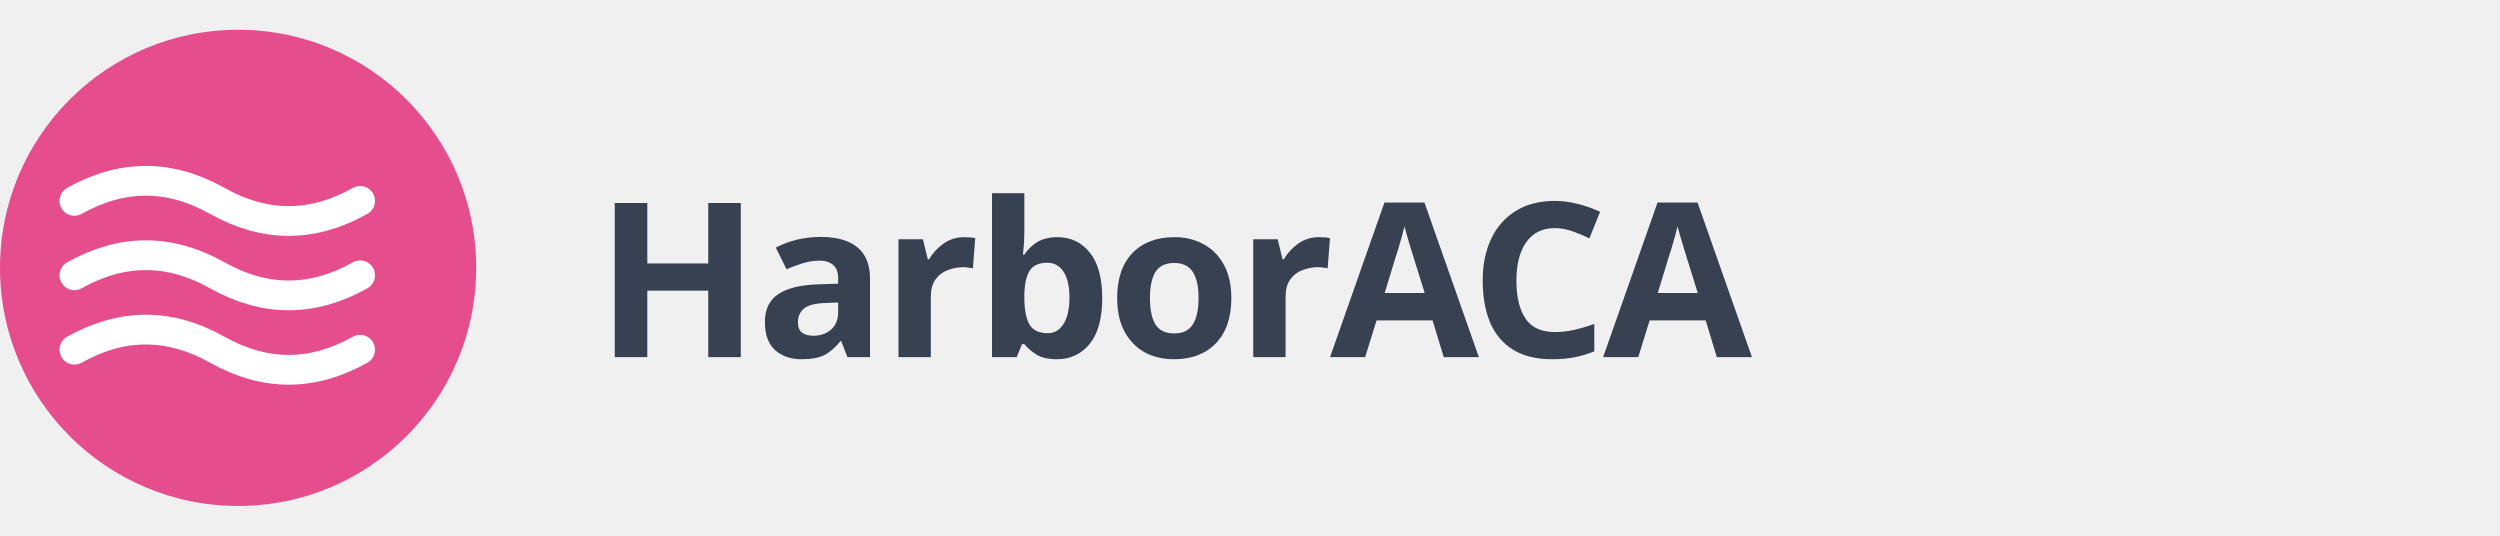
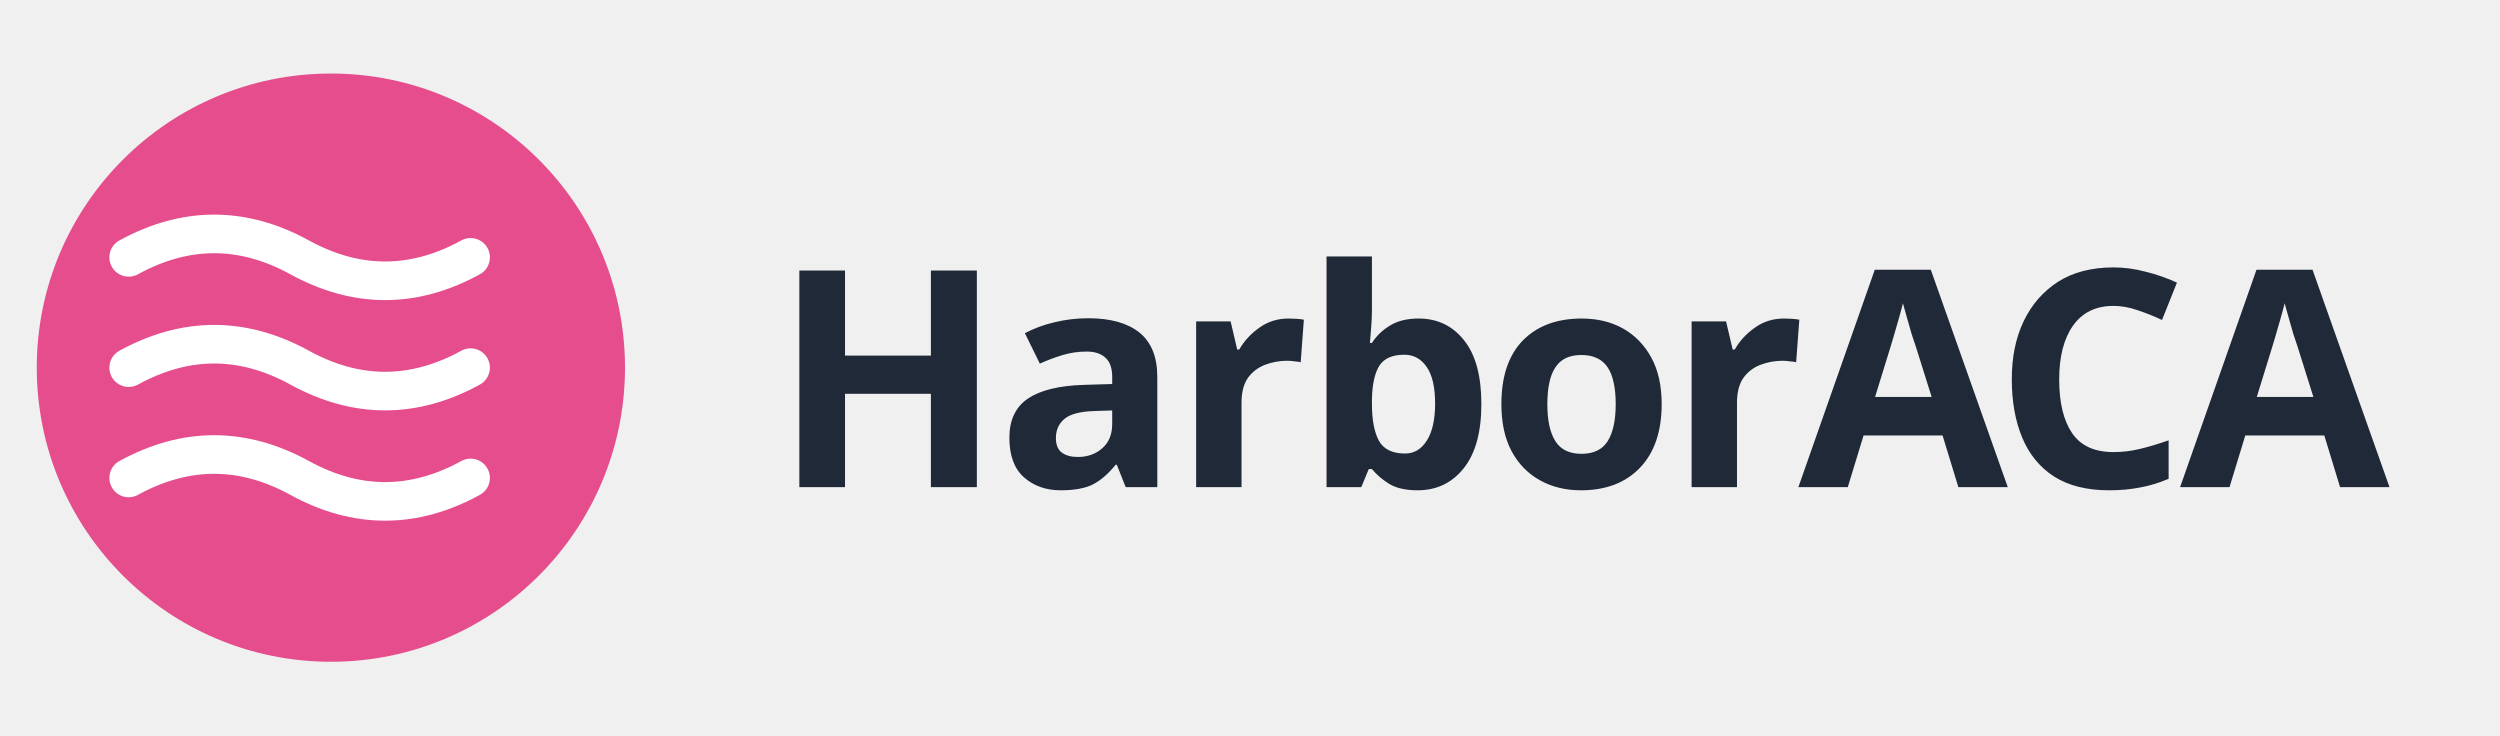
- <svg xmlns="http://www.w3.org/2000/svg" width="168" height="36" viewBox="0 0 168 36" role="img" aria-label="HarborACA">
-   <g transform="translate(0,2)">
-     <circle cx="16" cy="16" r="16" fill="#E54D8D" />
-     <path d="M5 11.5c3.2-1.8 6.4-1.8 9.6 0s6.4 1.8 9.6 0" fill="none" stroke="#fff" stroke-width="2" stroke-linecap="round" />
-     <path d="M5 16.5c3.2-1.8 6.4-1.8 9.6 0s6.4 1.8 9.6 0" fill="none" stroke="#fff" stroke-width="2" stroke-linecap="round" />
-     <path d="M5 21.5c3.2-1.8 6.4-1.8 9.6 0s6.4 1.8 9.6 0" fill="none" stroke="#fff" stroke-width="2" stroke-linecap="round" />
-   </g>
-   <text x="40" y="24" fill="#374151" font-family="Verdana, Geneva, sans-serif" font-size="14.5" font-weight="700" letter-spacing="-0.3">HarborACA</text>
+ <svg xmlns="http://www.w3.org/2000/svg" width="136" height="40" viewBox="0 0 136 40" role="img" aria-label="HarborACA">
+   <circle cx="18" cy="20" r="16" fill="#E54D8D" />
+   <path d="M7 14c3.1-1.7 6.2-1.7 9.3 0s6.2 1.7 9.3 0" fill="none" stroke="#fff" stroke-width="2.1" stroke-linecap="round" />
+   <path d="M7 20c3.1-1.7 6.2-1.7 9.3 0s6.2 1.7 9.3 0" fill="none" stroke="#fff" stroke-width="2.1" stroke-linecap="round" />
+   <path d="M7 26c3.1-1.7 6.2-1.7 9.3 0s6.2 1.7 9.3 0" fill="none" stroke="#fff" stroke-width="2.1" stroke-linecap="round" />
+   <text x="42" y="26.5" fill="#1f2937" font-family="Verdana, Geneva, sans-serif" font-size="16.5" font-weight="700" letter-spacing="-0.4">HarborACA</text>
</svg>
